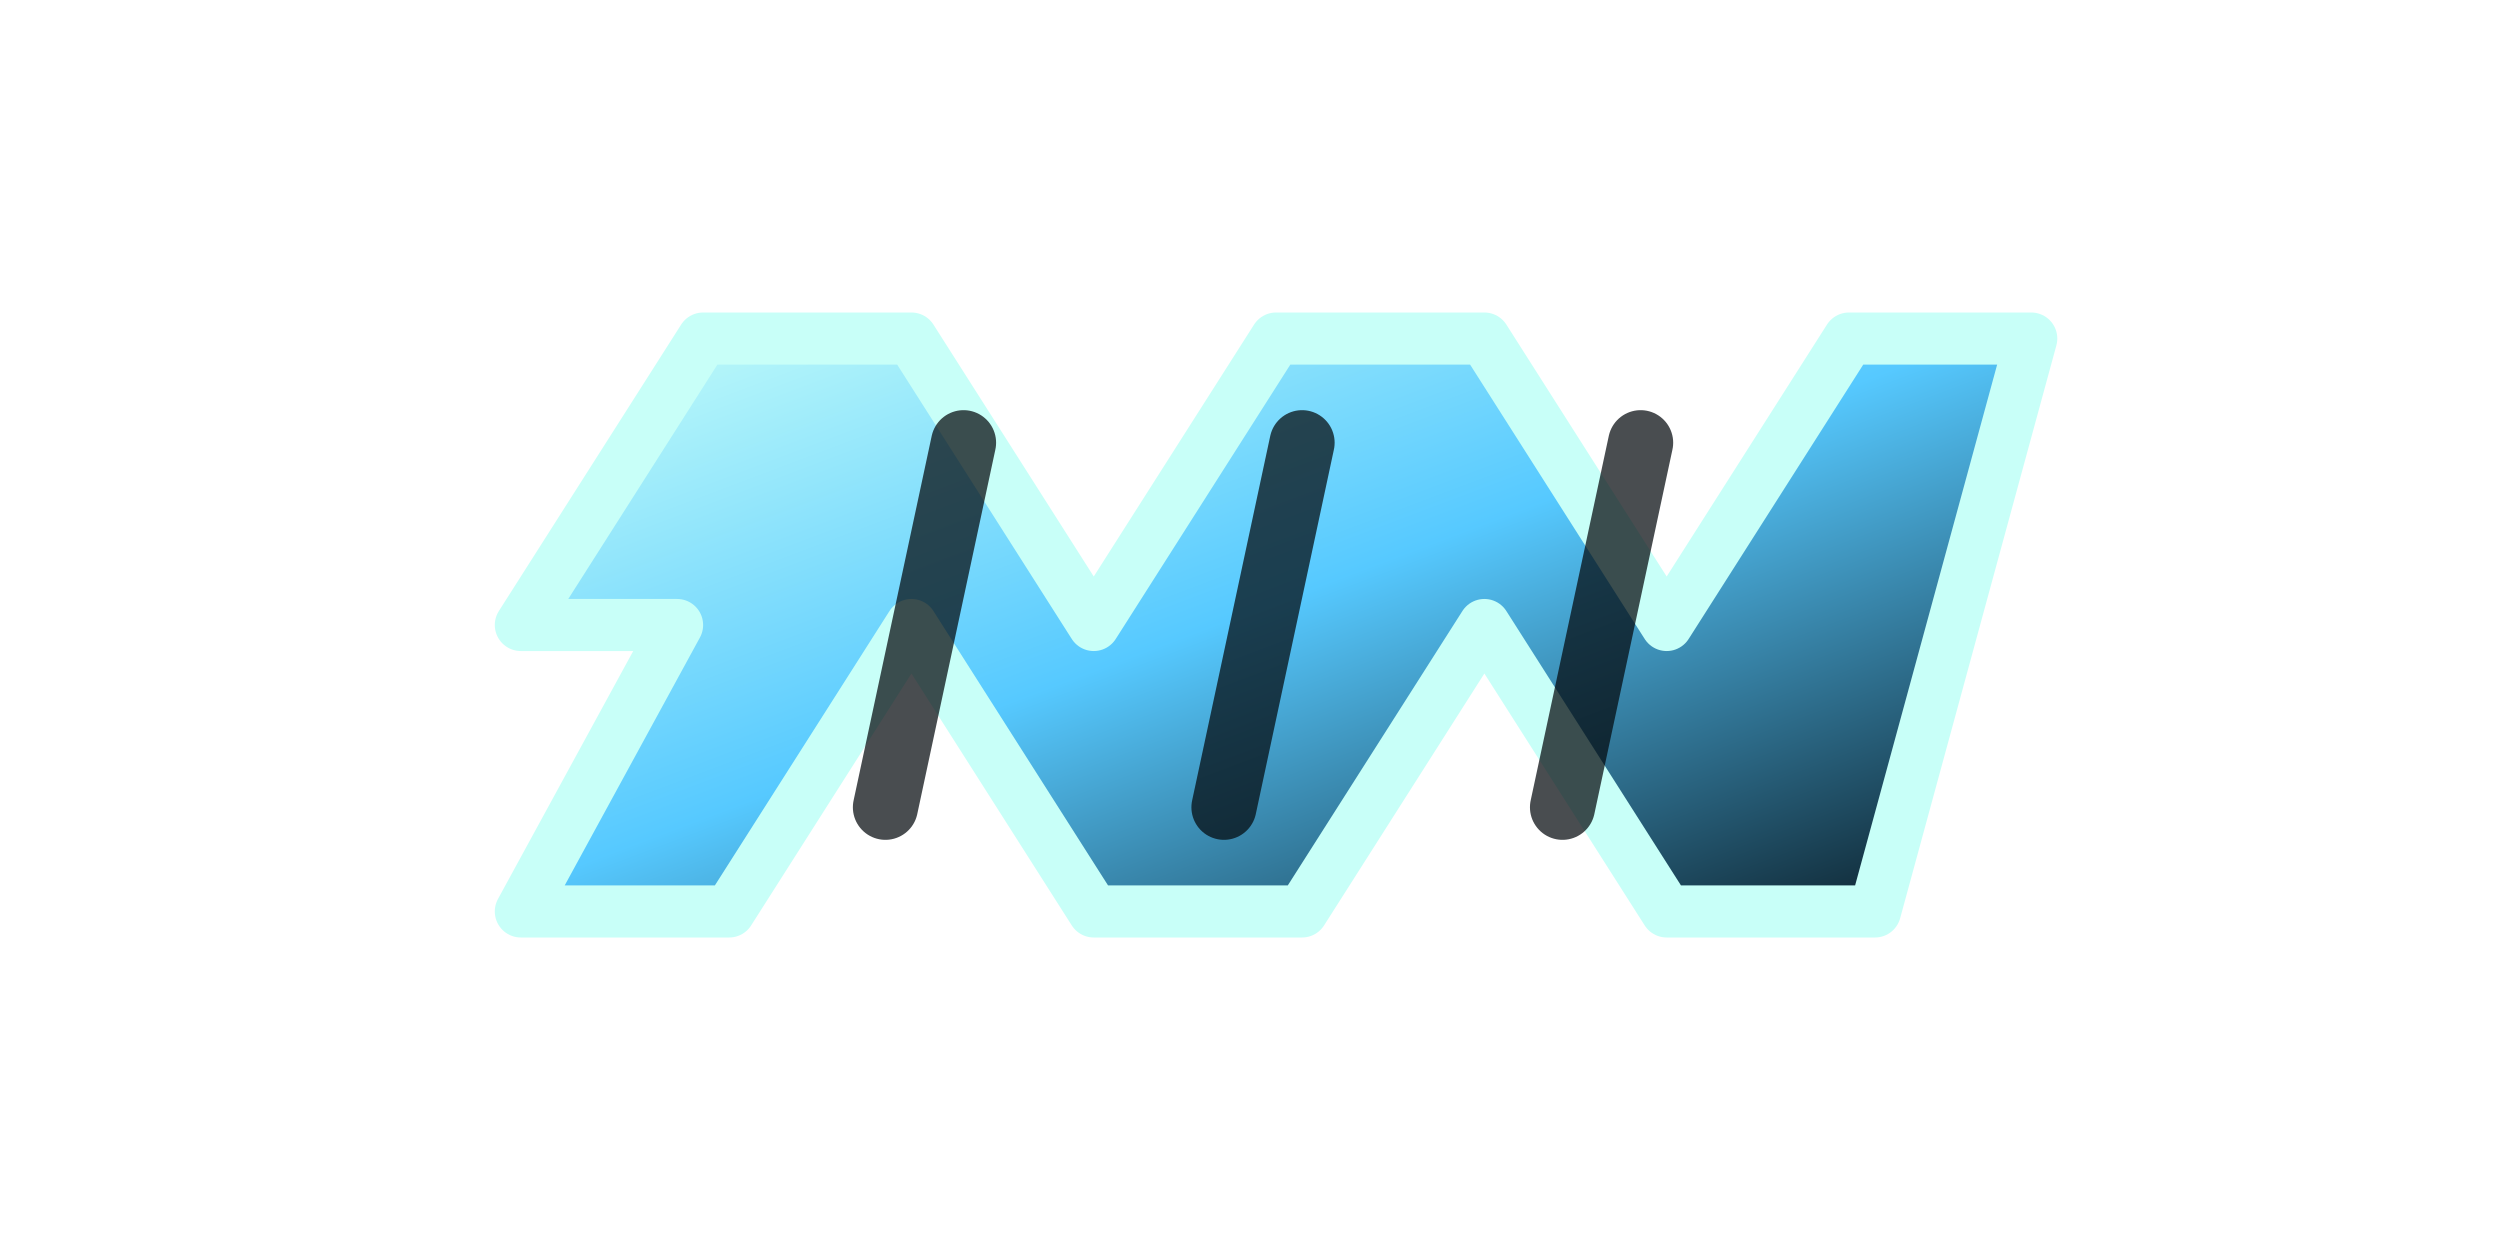
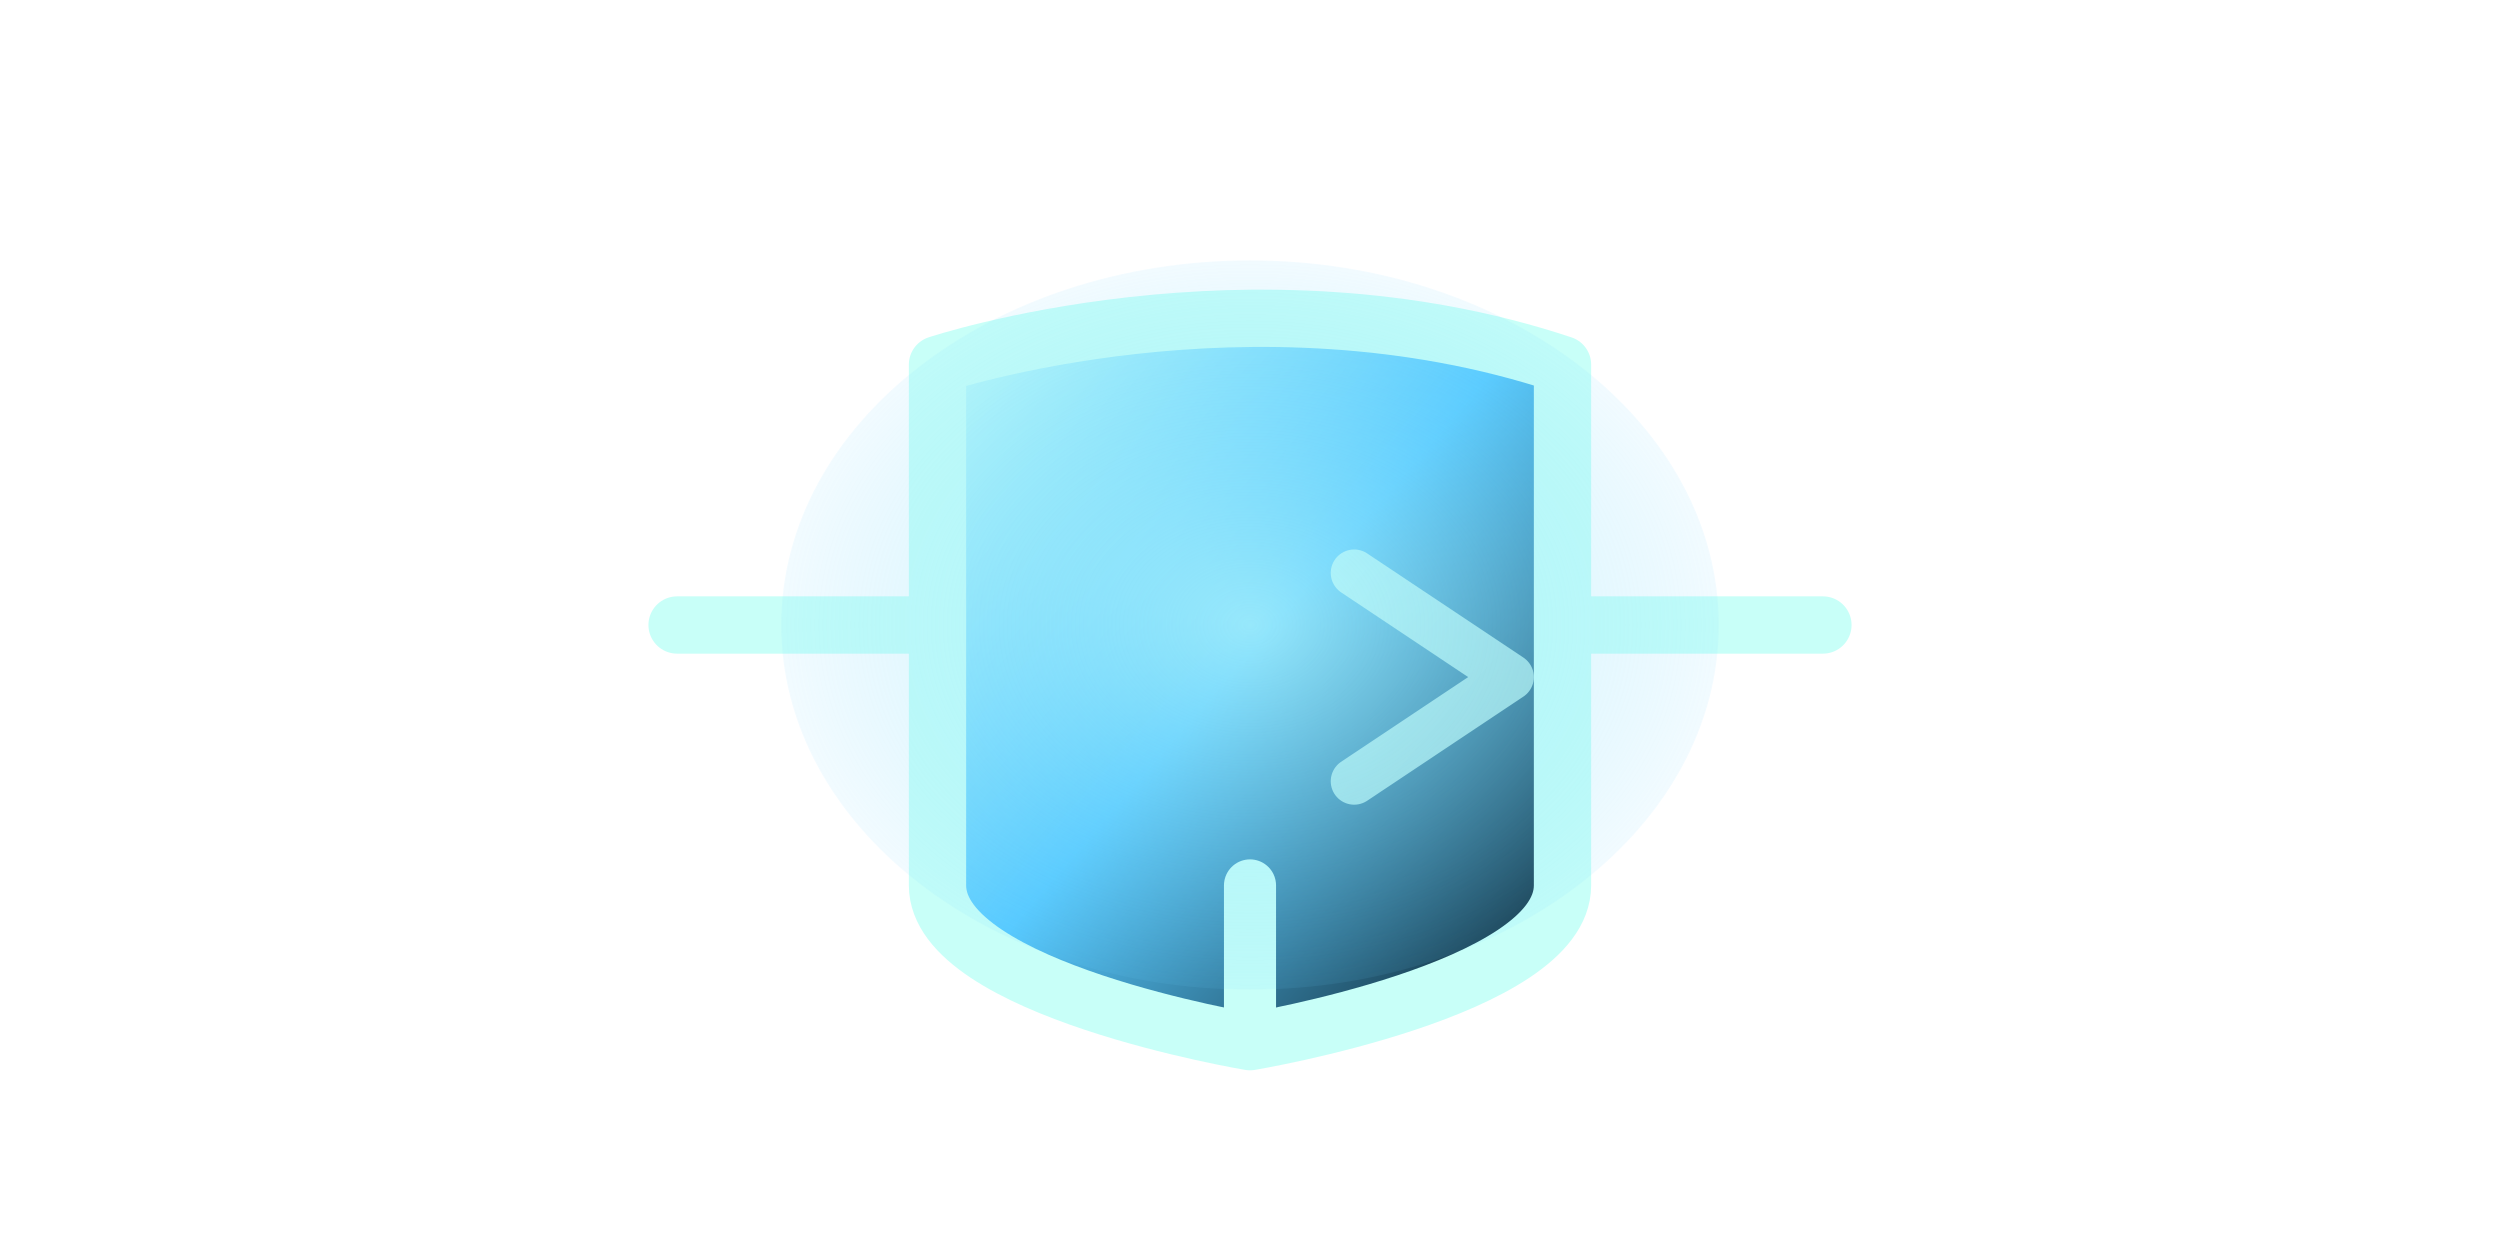
- <svg xmlns="http://www.w3.org/2000/svg" viewBox="0 0 96 48" role="img" aria-label="Resistor" data-component-shape="resistor" data-terminal-left="20 24" data-terminal-right="76 24">
+ <svg xmlns="http://www.w3.org/2000/svg" viewBox="0 0 96 48" role="img" aria-label="Transistor" data-component-shape="transistor" data-terminal-left="26 24" data-terminal-right="70 24">
  <defs>
    <linearGradient id="spr-brick-basic-blue-metro-real-normal-body" x1="0" y1="0" x2="1" y2="1">
      <stop offset="0" stop-color="#c8fff8" />
      <stop offset="0.48" stop-color="#56c9ff" />
      <stop offset="1" stop-color="#07151d" />
    </linearGradient>
    <radialGradient id="spr-brick-basic-blue-metro-real-normal-glow" cx="50%" cy="50%" r="60%">
      <stop offset="0" stop-color="#c8fff8" stop-opacity="0.55" />
      <stop offset="1" stop-color="#56c9ff" stop-opacity="0" />
    </radialGradient>
  </defs>
-   <path d="M20 24L27 13H35L42 24L49 13H57L64 24L71 13H78L72 35H64L57 24L50 35H42L35 24L28 35H20L26 24Z" fill="url(#spr-brick-basic-blue-metro-real-normal-body)" stroke="#c8fff8" stroke-width="2" stroke-linejoin="round" />
-   <path d="M37 17L34 31M50 17L47 31M63 17L60 31" fill="none" stroke="#03080c" stroke-width="2.5" stroke-linecap="round" opacity="0.72" />
+   <path d="M26 24H36M60 24H70" fill="none" stroke="#c8fff8" stroke-width="2.2" stroke-linecap="round" />
+   <path d="M36 14C36 14 48 10 60 14V34C60 38 48 40 48 40C48 40 36 38 36 34V14Z" fill="url(#spr-brick-basic-blue-metro-real-normal-body)" stroke="#c8fff8" stroke-width="2.2" stroke-linejoin="round" />
+   <path d="M48 34V40" fill="none" stroke="#c8fff8" stroke-width="2" stroke-linecap="round" />
+   <path d="M52 22L58 26L52 30" fill="none" stroke="#c8fff8" stroke-width="1.8" stroke-linecap="round" stroke-linejoin="round" opacity="0.72" />
+   <ellipse cx="48" cy="24" rx="18" ry="14" fill="url(#spr-brick-basic-blue-metro-real-normal-glow)" />
</svg>
